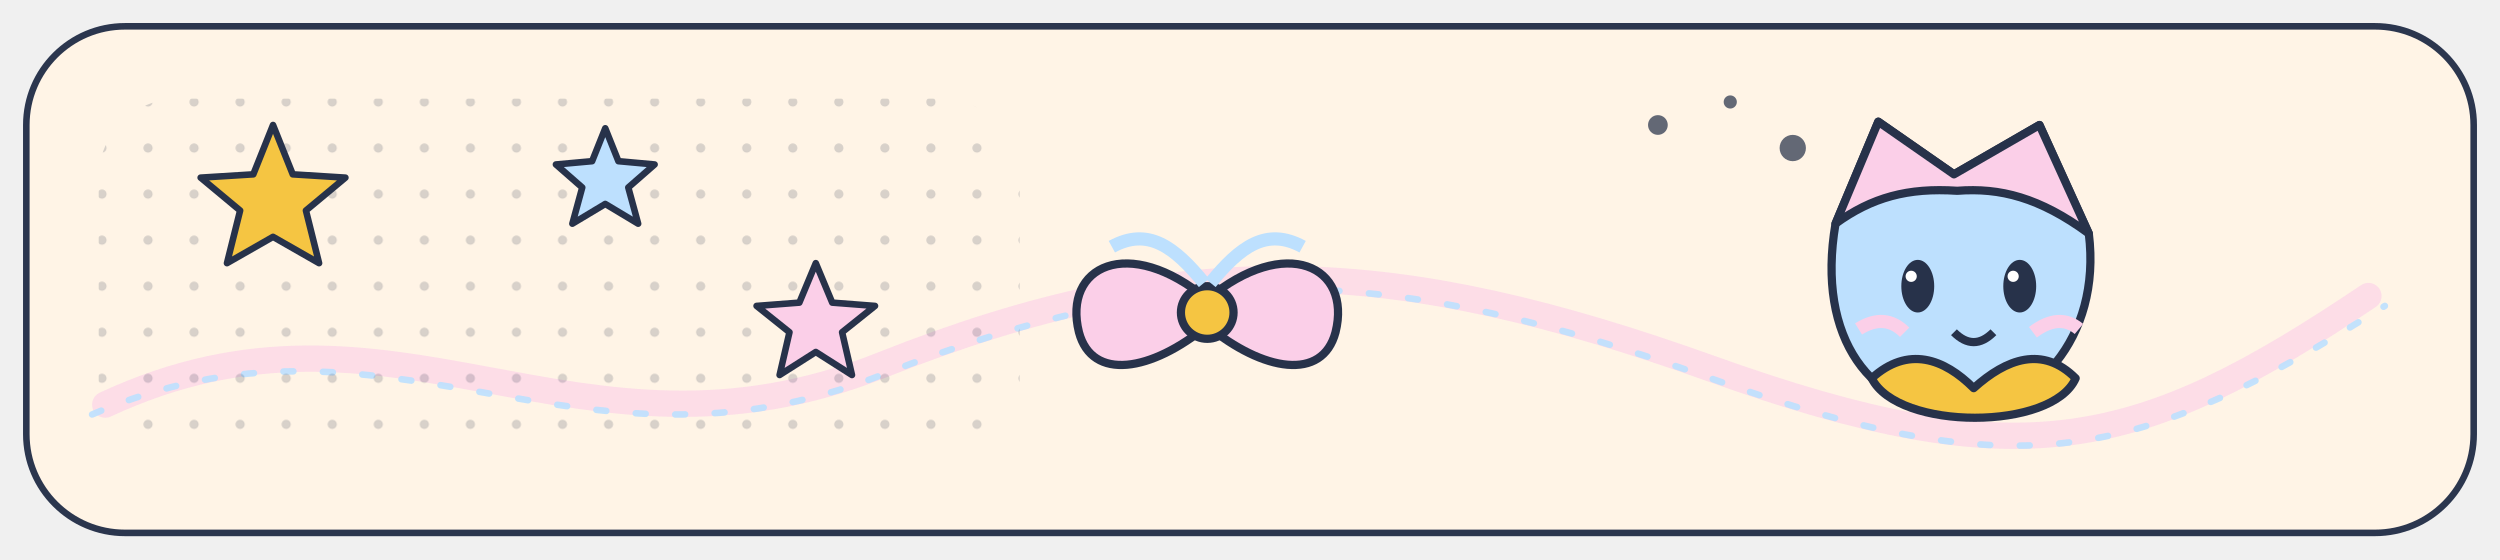
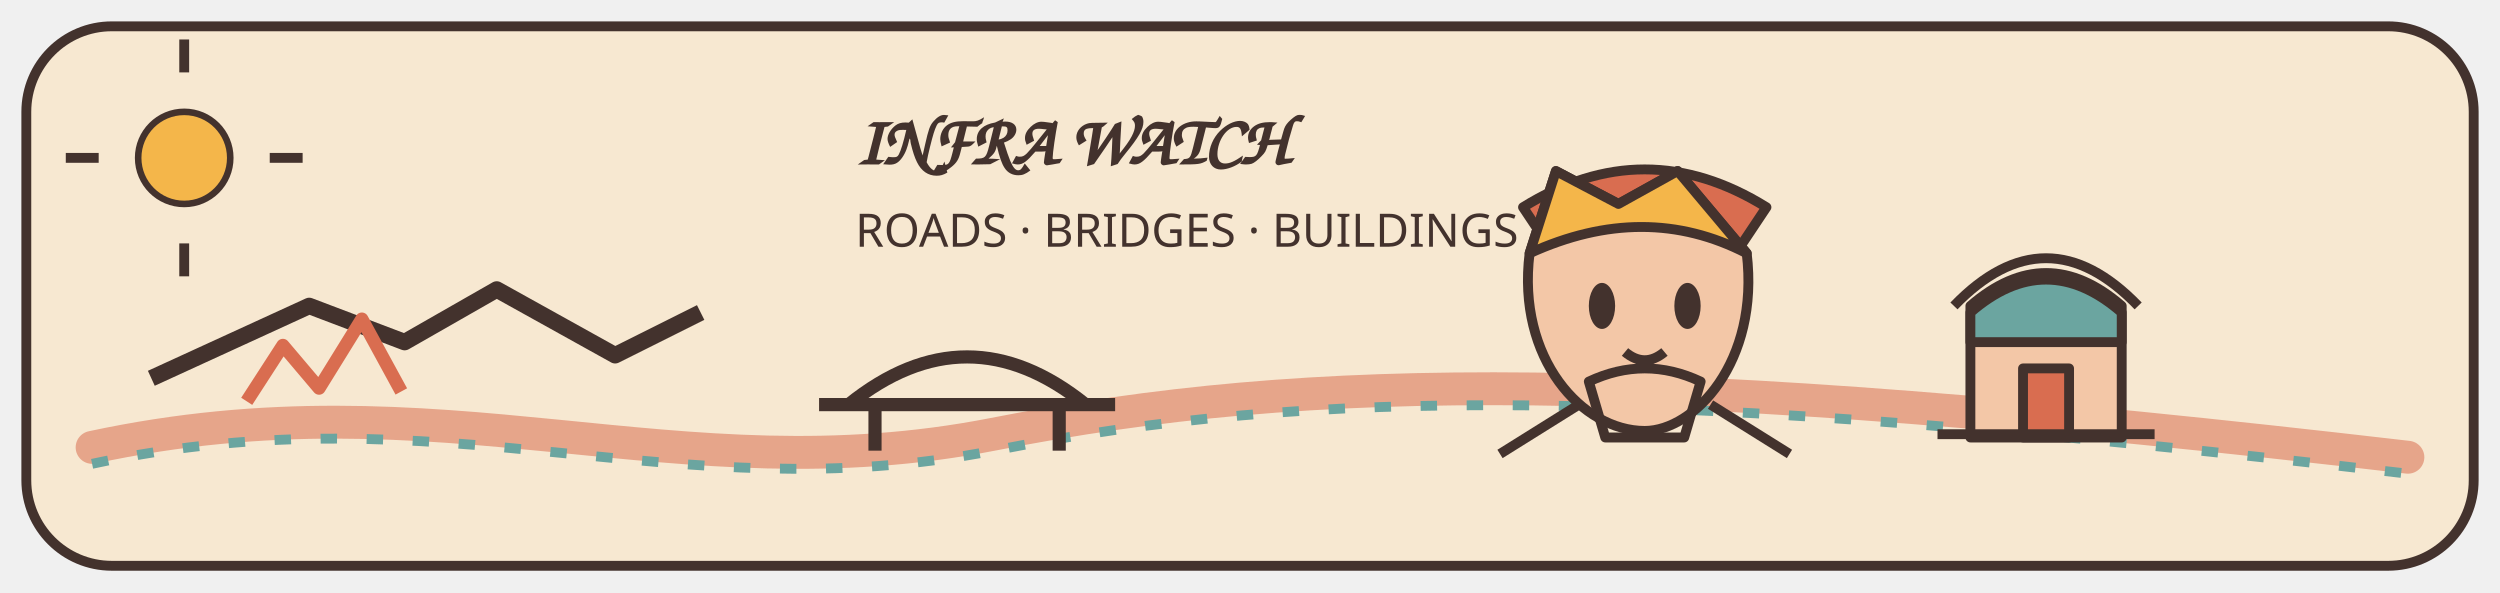
- <svg xmlns="http://www.w3.org/2000/svg" width="760" height="170" viewBox="0 0 760 170" role="img" aria-labelledby="title desc">
-   <defs>
-     <pattern id="dots" width="14" height="14" patternUnits="userSpaceOnUse">
-       <circle cx="3" cy="3" r="1.4" fill="#27324A" opacity=".18" />
-     </pattern>
-   </defs>
-   <rect x="8" y="8" width="744" height="154" rx="30" fill="#FFF4E6" stroke="#27324A" stroke-width="2" opacity=".98" />
-   <path d="M32 123 C120 82 175 148 268 111 S425 78 520 112 S650 137 720 90" fill="none" stroke="#FBCFE8" stroke-width="8" stroke-linecap="round" opacity=".62" />
-   <path d="M28 126 C118 87 174 151 268 114 S425 81 520 115 S650 140 725 93" fill="none" stroke="#BDE0FE" stroke-width="2" stroke-linecap="round" stroke-dasharray="3 9" opacity=".9" />
-   <rect x="30" y="30" width="280" height="110" rx="24" fill="url(#dots)" />
-   <g stroke="#27324A" stroke-linejoin="round">
-     <path d="M83 38 l6 15 16 1-12 10 4 16-14-8-14 8 4-16-12-10 16-1z" fill="#F5C542" stroke-width="2" />
-     <path d="M184 39 l4 10 11 1-8 7 3 11-10-6-10 6 3-11-8-7 11-1z" fill="#BDE0FE" stroke-width="2" />
-     <path d="M248 80 l5 12 13 1-10 8 3 13-11-7-11 7 3-13-10-8 13-1z" fill="#FBCFE8" stroke-width="2" />
+ <svg xmlns="http://www.w3.org/2000/svg" width="760" height="180" viewBox="0 0 760 180" role="img" aria-labelledby="title desc">
+   <rect x="8" y="8" width="744" height="164" rx="26" fill="#F7E8D1" stroke="#43322D" stroke-width="3" />
+   <path d="M28 136 C135 113 205 151 302 132 S500 112 732 139" fill="none" stroke="#D96D50" stroke-width="10" stroke-linecap="round" opacity=".55" />
+   <path d="M28 141 C135 118 205 156 302 137 S500 117 732 144" fill="none" stroke="#6BA5A0" stroke-width="3" stroke-dasharray="5 9" />
+   <g stroke="#43322D" stroke-linejoin="round">
+     <path d="M46 115 L94 93 L123 104 L151 88 L187 108 L213 95" fill="none" stroke-width="5" />
+     <path d="M75 122 L86 105 L97 118 L110 97 L122 119" fill="none" stroke="#D96D50" stroke-width="4" />
+     <path d="M258 123 Q294 94 330 123 M266 123 V137 M322 123 V137 M249 123 H339" fill="none" stroke-width="4" />
+     <circle cx="56" cy="48" r="14" fill="#F4B64A" stroke-width="2" />
+     <path d="M56 22 V12 M56 84 V74 M30 48 H20 M92 48 H82" stroke-width="3" />
  </g>
-   <g transform="translate(367 68)" stroke="#27324A" stroke-width="2.5" stroke-linejoin="round">
-     <path d="M0 23 C-24 3-44 13-39 33 C-35 48-17 45 0 31 C17 45 35 48 39 33 C44 13 24 3 0 23z" fill="#FBCFE8" />
-     <circle cx="0" cy="27" r="8" fill="#F5C542" />
-     <path d="M-1 18 C-10 7-18 1-29 7" fill="none" stroke="#BDE0FE" stroke-width="4" />
-     <path d="M1 18 C10 7 18 1 29 7" fill="none" stroke="#BDE0FE" stroke-width="4" />
+   <g transform="translate(500 32)" stroke="#43322D" stroke-width="3" stroke-linejoin="round">
+     <path d="M-37 31 Q0 8 37 31 L29 43 Q0 27-29 43z" fill="#D96D50" />
+     <path d="M-35 45 L-27 20 L-8 30 L10 20 L31 45 C35 78 15 99 0 99 C-19 99 -39 77 -35 45z" fill="#F3C7A7" />
+     <path d="M-35 45 L-27 20 L-8 30 L10 20 L31 45 Q0 29-35 45z" fill="#F4B64A" />
+     <ellipse cx="-13" cy="61" rx="4" ry="7" fill="#43322D" stroke="none" />
+     <ellipse cx="13" cy="61" rx="4" ry="7" fill="#43322D" stroke="none" />
+     <path d="M-6 75 q6 5 12 0 M-17 84 Q0 76 17 84 L12 101 H-12z" fill="none" />
+     <path d="M-20 91 l-24 15 M20 91 l24 15" fill="none" />
  </g>
-   <g transform="translate(600 33)" stroke="#27324A" stroke-width="2.5" stroke-linejoin="round">
-     <path d="M-42 35 L-29 4 L-6 20 L20 5 L35 38 C39 70 18 92 -5 92 C-31 92 -48 70 -42 35z" fill="#BDE0FE" />
-     <path d="M-42 35 L-29 4 L-6 20 L20 5 L35 38 C20 27 8 24 -5 25 C-20 24 -31 27 -42 35z" fill="#FBCFE8" />
-     <ellipse cx="-17" cy="54" rx="5" ry="8" fill="#27324A" stroke="none" />
-     <ellipse cx="14" cy="54" rx="5" ry="8" fill="#27324A" stroke="none" />
-     <circle cx="-19" cy="51" r="1.7" fill="white" stroke="none" />
-     <circle cx="12" cy="51" r="1.7" fill="white" stroke="none" />
-     <path d="M-6 68 q6 6 12 0" fill="none" />
-     <path d="M-35 67 q8-5 14 1 M18 68 q8-6 14-1" fill="none" stroke="#FBCFE8" stroke-width="4" />
-     <path d="M-31 82 C-20 72 -9 76 0 85 C10 76 21 72 31 82 C24 98 -23 98 -31 82z" fill="#F5C542" />
+   <g transform="translate(622 53)" stroke="#43322D" stroke-width="3" stroke-linejoin="round">
+     <path d="M-28 40 Q0 11 28 40" fill="none" />
+     <path d="M-23 40 Q0 20 23 40 V80 H-23z" fill="#F3C7A7" />
+     <path d="M-23 42 Q0 22 23 42 V51 H-23z" fill="#6BA5A0" />
+     <rect x="-7" y="59" width="14" height="21" fill="#D96D50" />
+     <path d="M-33 79 H33" fill="none" />
  </g>
-   <g fill="#27324A" opacity=".72">
-     <circle cx="504" cy="38" r="3" />
-     <circle cx="526" cy="31" r="2" />
-     <circle cx="545" cy="45" r="4" />
-   </g>
+   <text x="260" y="50" fill="#43322D" font-size="21" font-family="cursive" font-weight="700">INFRA WATCH</text>
+   <text x="260" y="75" fill="#43322D" font-size="14" font-family="sans-serif">ROADS · BRIDGES · BUILDINGS</text>
</svg>
